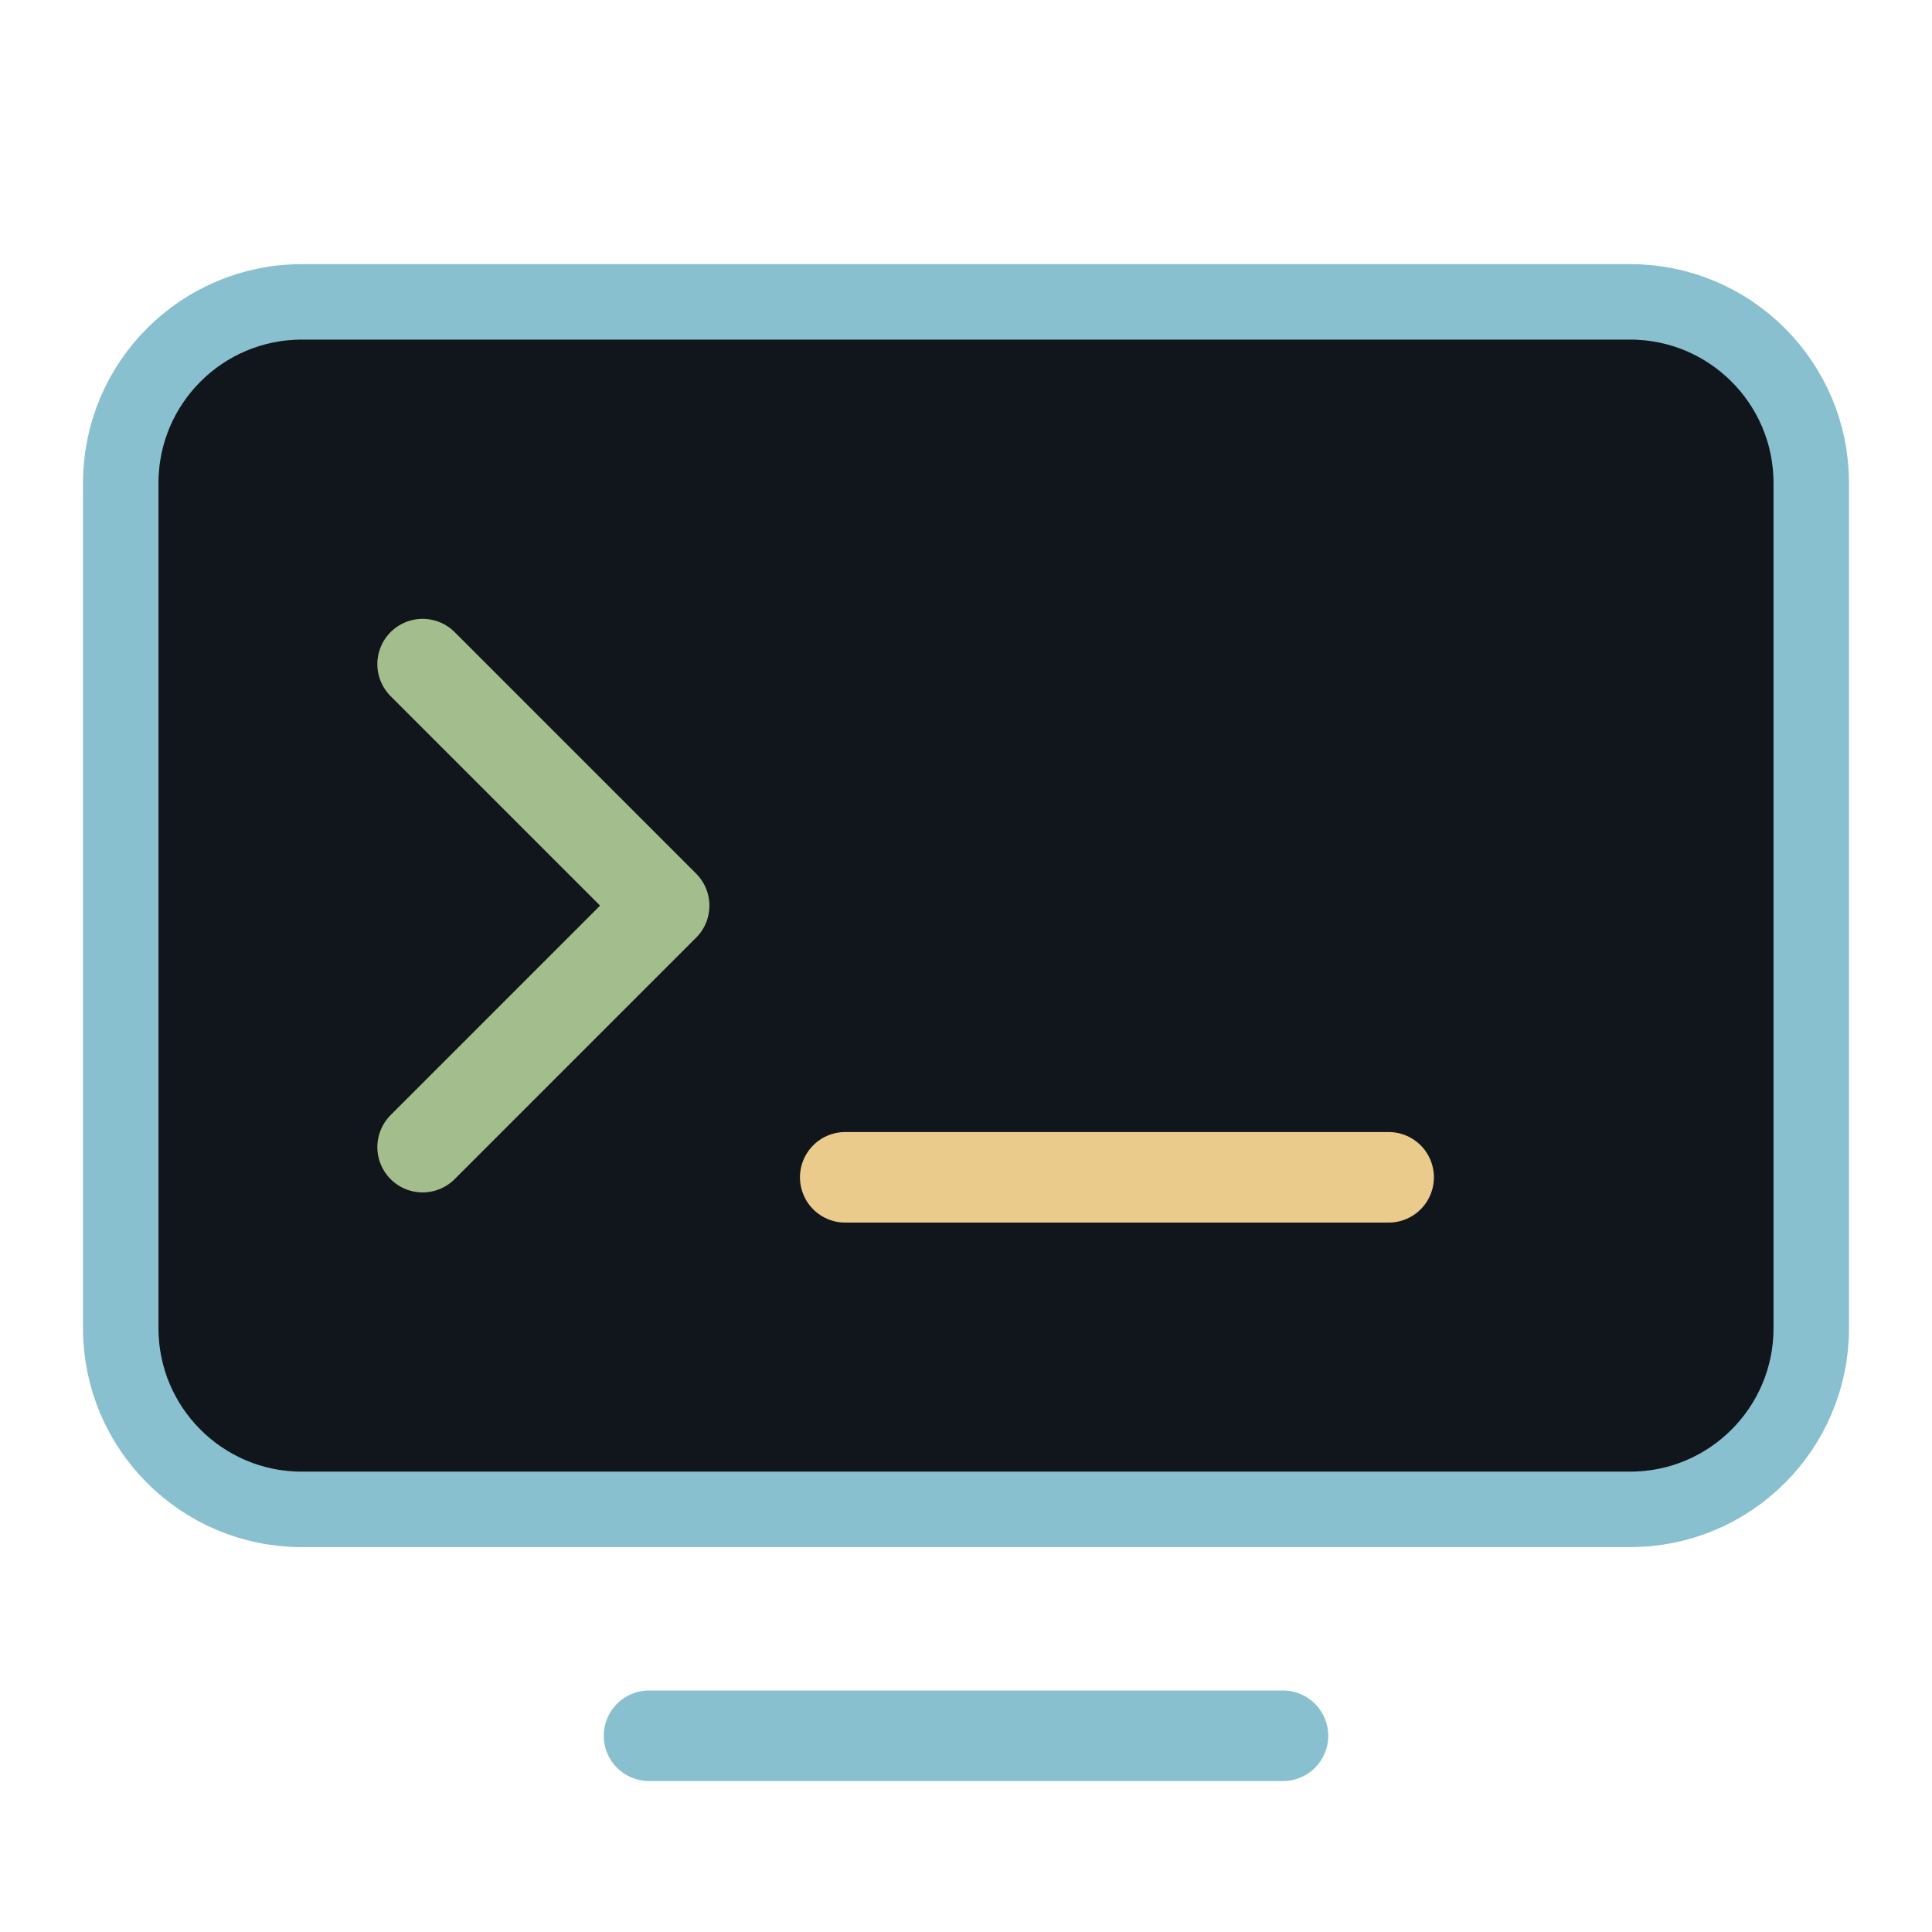
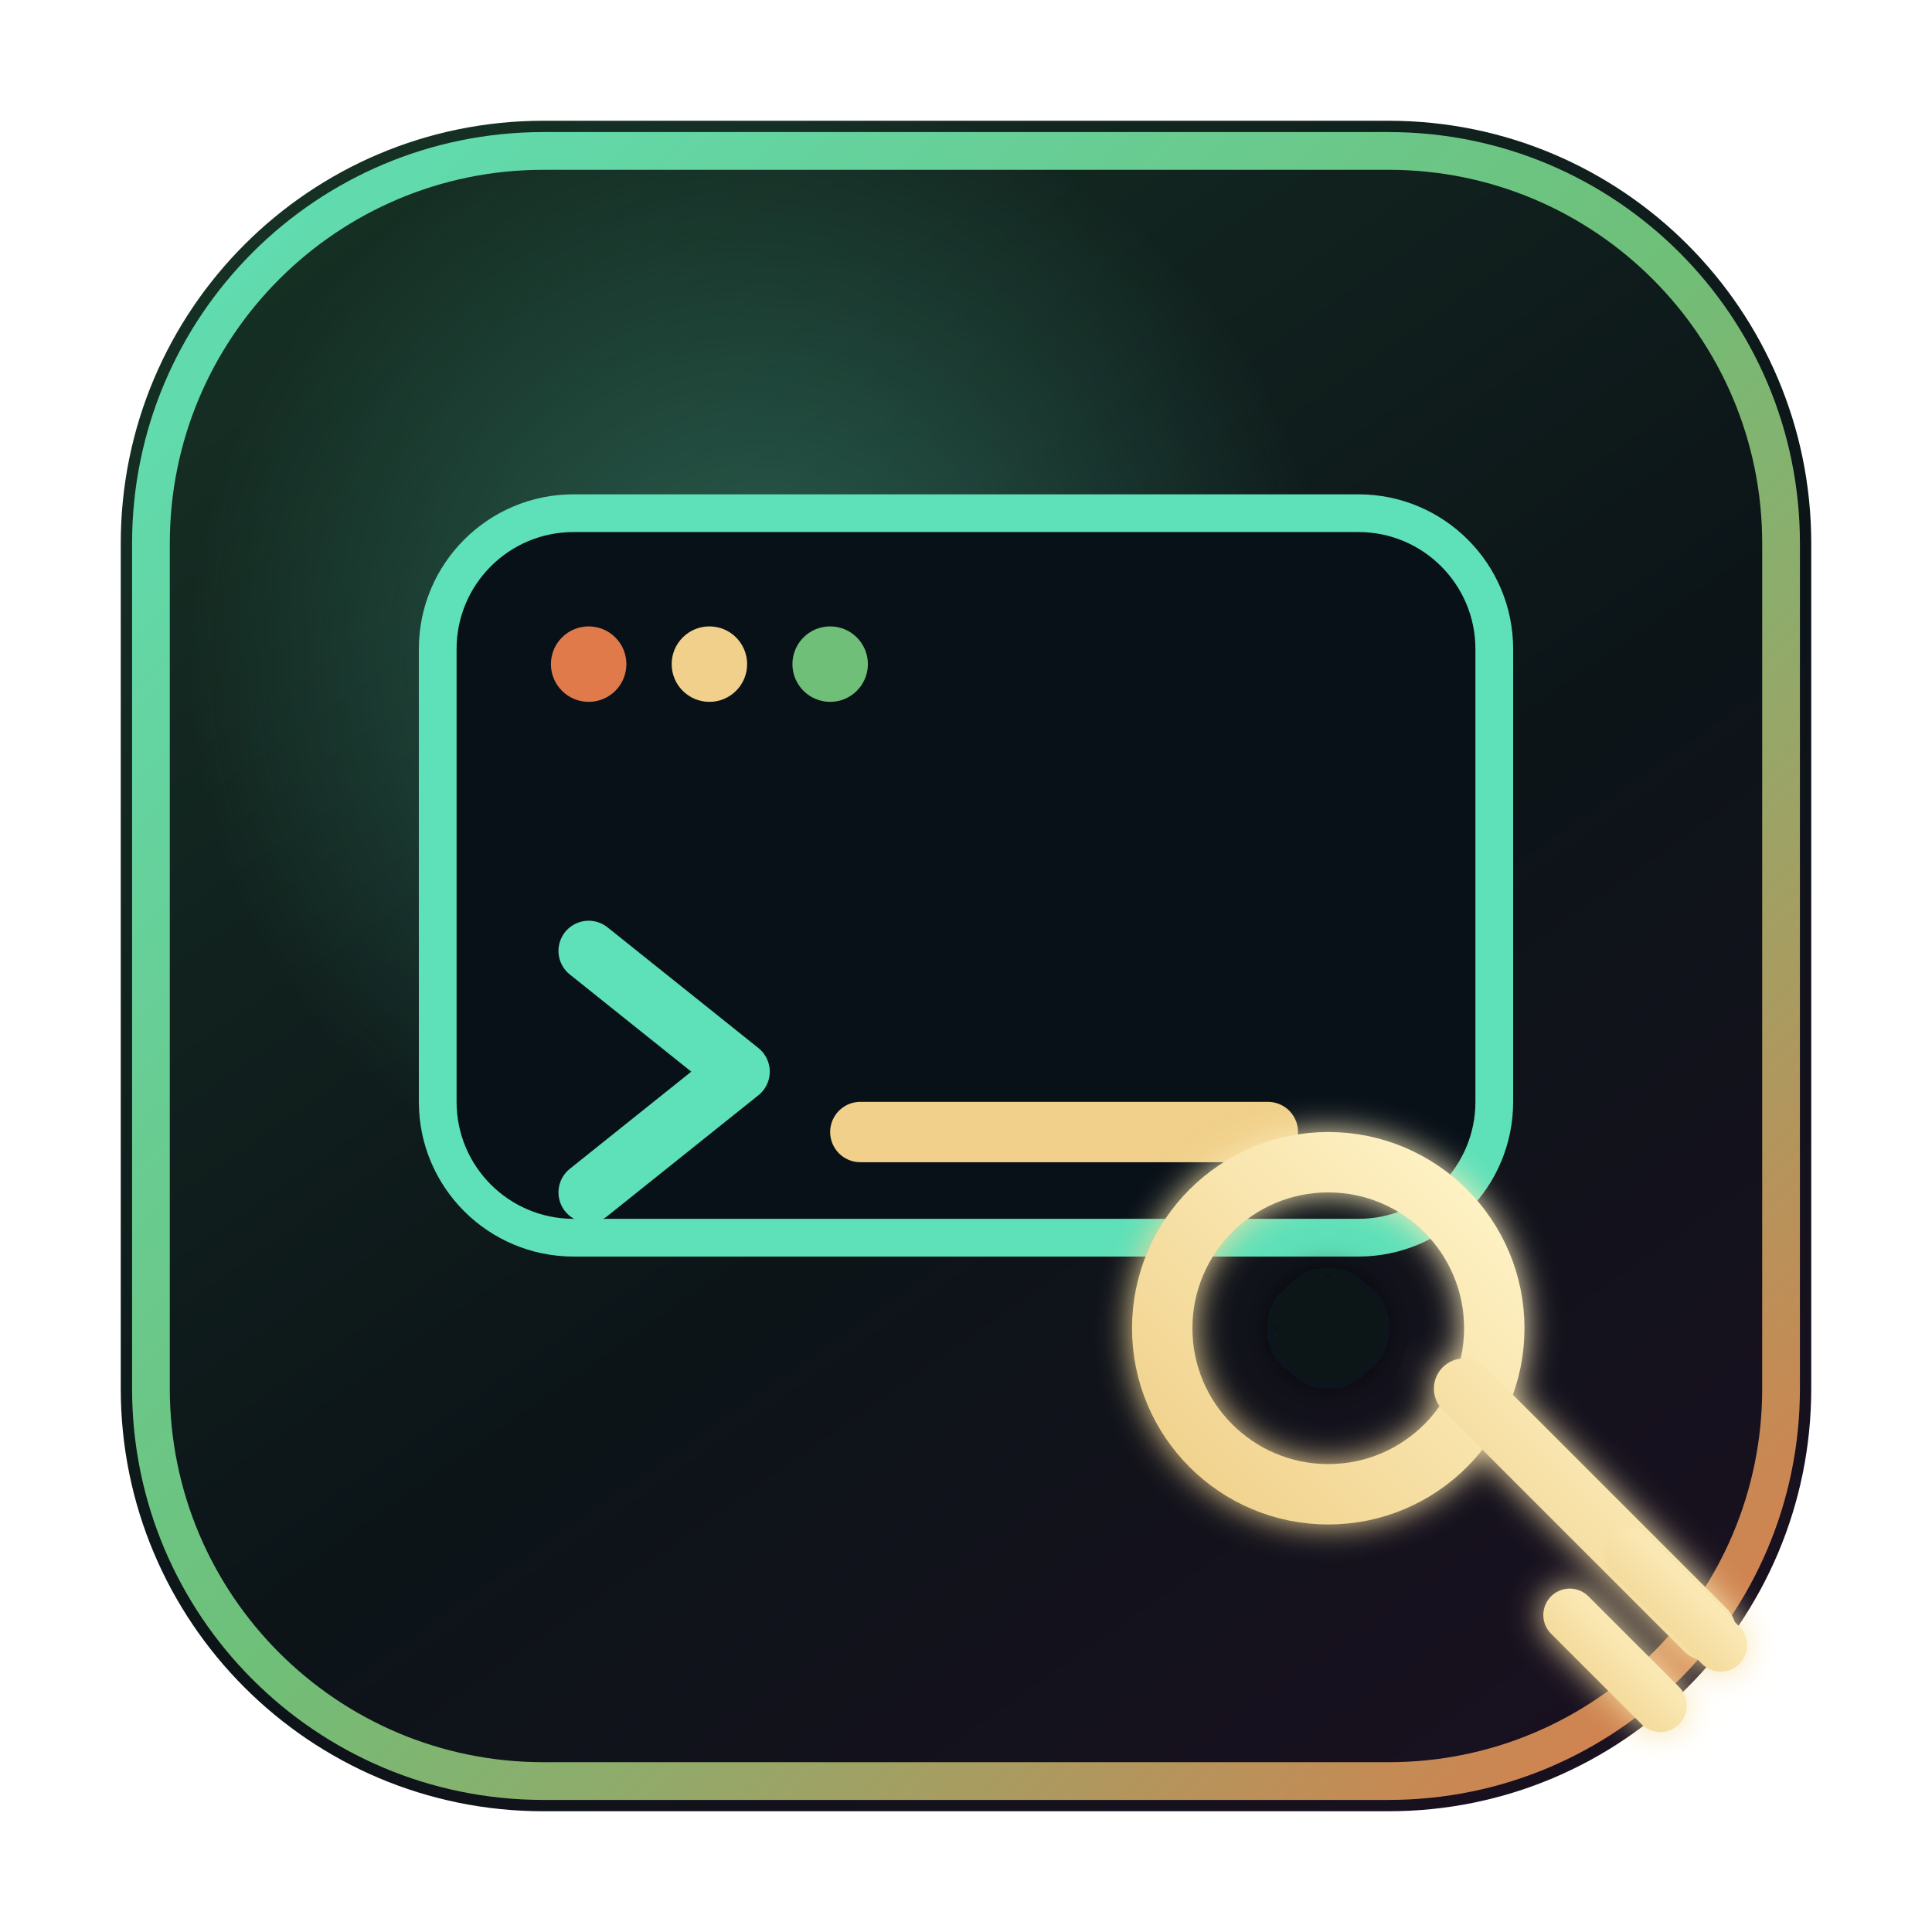
- <svg xmlns="http://www.w3.org/2000/svg" width="64" height="64" viewBox="0 0 64 64">
-   <rect x="4" y="10" width="56" height="40" rx="6" fill="#11151c" stroke="#88c0d0" stroke-width="2.5" />
-   <rect x="20" y="56" width="24" height="3" rx="1.5" fill="#88c0d0" />
-   <polyline points="14 22 22 30 14 38" fill="none" stroke="#a3be8c" stroke-width="3" stroke-linecap="round" stroke-linejoin="round" />
-   <line x1="28" y1="39" x2="46" y2="39" stroke="#ebcb8b" stroke-width="3" stroke-linecap="round" />
+ <svg xmlns="http://www.w3.org/2000/svg" width="256" height="256" viewBox="0 0 256 256">
+   <defs>
+     <linearGradient id="tile" x1="18%" y1="0%" x2="88%" y2="100%">
+       <stop offset="0%" stop-color="#163024" />
+       <stop offset="55%" stop-color="#0c1418" />
+       <stop offset="100%" stop-color="#1a1020" />
+     </linearGradient>
+     <linearGradient id="ring" x1="0%" y1="0%" x2="100%" y2="100%">
+       <stop offset="0%" stop-color="#5ee0b8" />
+       <stop offset="50%" stop-color="#6fbf78" />
+       <stop offset="100%" stop-color="#e07a4a" />
+     </linearGradient>
+     <linearGradient id="key" x1="0%" y1="100%" x2="100%" y2="0%">
+       <stop offset="0%" stop-color="#f0d08a" />
+       <stop offset="100%" stop-color="#fff4c8" />
+     </linearGradient>
+     <radialGradient id="glow" cx="38%" cy="32%" r="62%">
+       <stop offset="0%" stop-color="#5ee0b855" />
+       <stop offset="55%" stop-color="#5ee0b800" />
+       <stop offset="100%" stop-color="#00000000" />
+     </radialGradient>
+     <filter id="soft" x="-20%" y="-20%" width="140%" height="140%">
+       <feGaussianBlur stdDeviation="2.2" result="b" />
+       <feMerge>
+         <feMergeNode in="b" />
+         <feMergeNode in="SourceGraphic" />
+       </feMerge>
+     </filter>
+   </defs>
+   <rect x="16" y="16" width="224" height="224" rx="56" fill="url(#tile)" />
+   <rect x="16" y="16" width="224" height="224" rx="56" fill="url(#glow)" />
+   <rect x="20" y="20" width="216" height="216" rx="52" fill="none" stroke="url(#ring)" stroke-width="5" />
+   <rect x="58" y="68" width="140" height="96" rx="18" fill="#081018" stroke="#5ee0b8" stroke-width="5" />
+   <circle cx="78" cy="88" r="5" fill="#e07a4a" />
+   <circle cx="94" cy="88" r="5" fill="#f0d08a" />
+   <circle cx="110" cy="88" r="5" fill="#6fbf78" />
+   <path d="M78 126 L98 142 L78 158" fill="none" stroke="#5ee0b8" stroke-width="8" stroke-linecap="round" stroke-linejoin="round" />
+   <path d="M114 150 H168" fill="none" stroke="#f0d08a" stroke-width="8" stroke-linecap="round" />
+   <g filter="url(#soft)" transform="translate(148 148)">
+     <circle cx="28" cy="28" r="22" fill="none" stroke="url(#key)" stroke-width="8" />
+     <circle cx="28" cy="28" r="7" fill="#0c1418" />
+     <path d="M46 36 L78 68" stroke="url(#key)" stroke-width="8" stroke-linecap="round" />
+     <path d="M68 58 L80 70" stroke="url(#key)" stroke-width="7" stroke-linecap="round" />
+     <path d="M60 66 L72 78" stroke="url(#key)" stroke-width="7" stroke-linecap="round" />
+   </g>
</svg>
